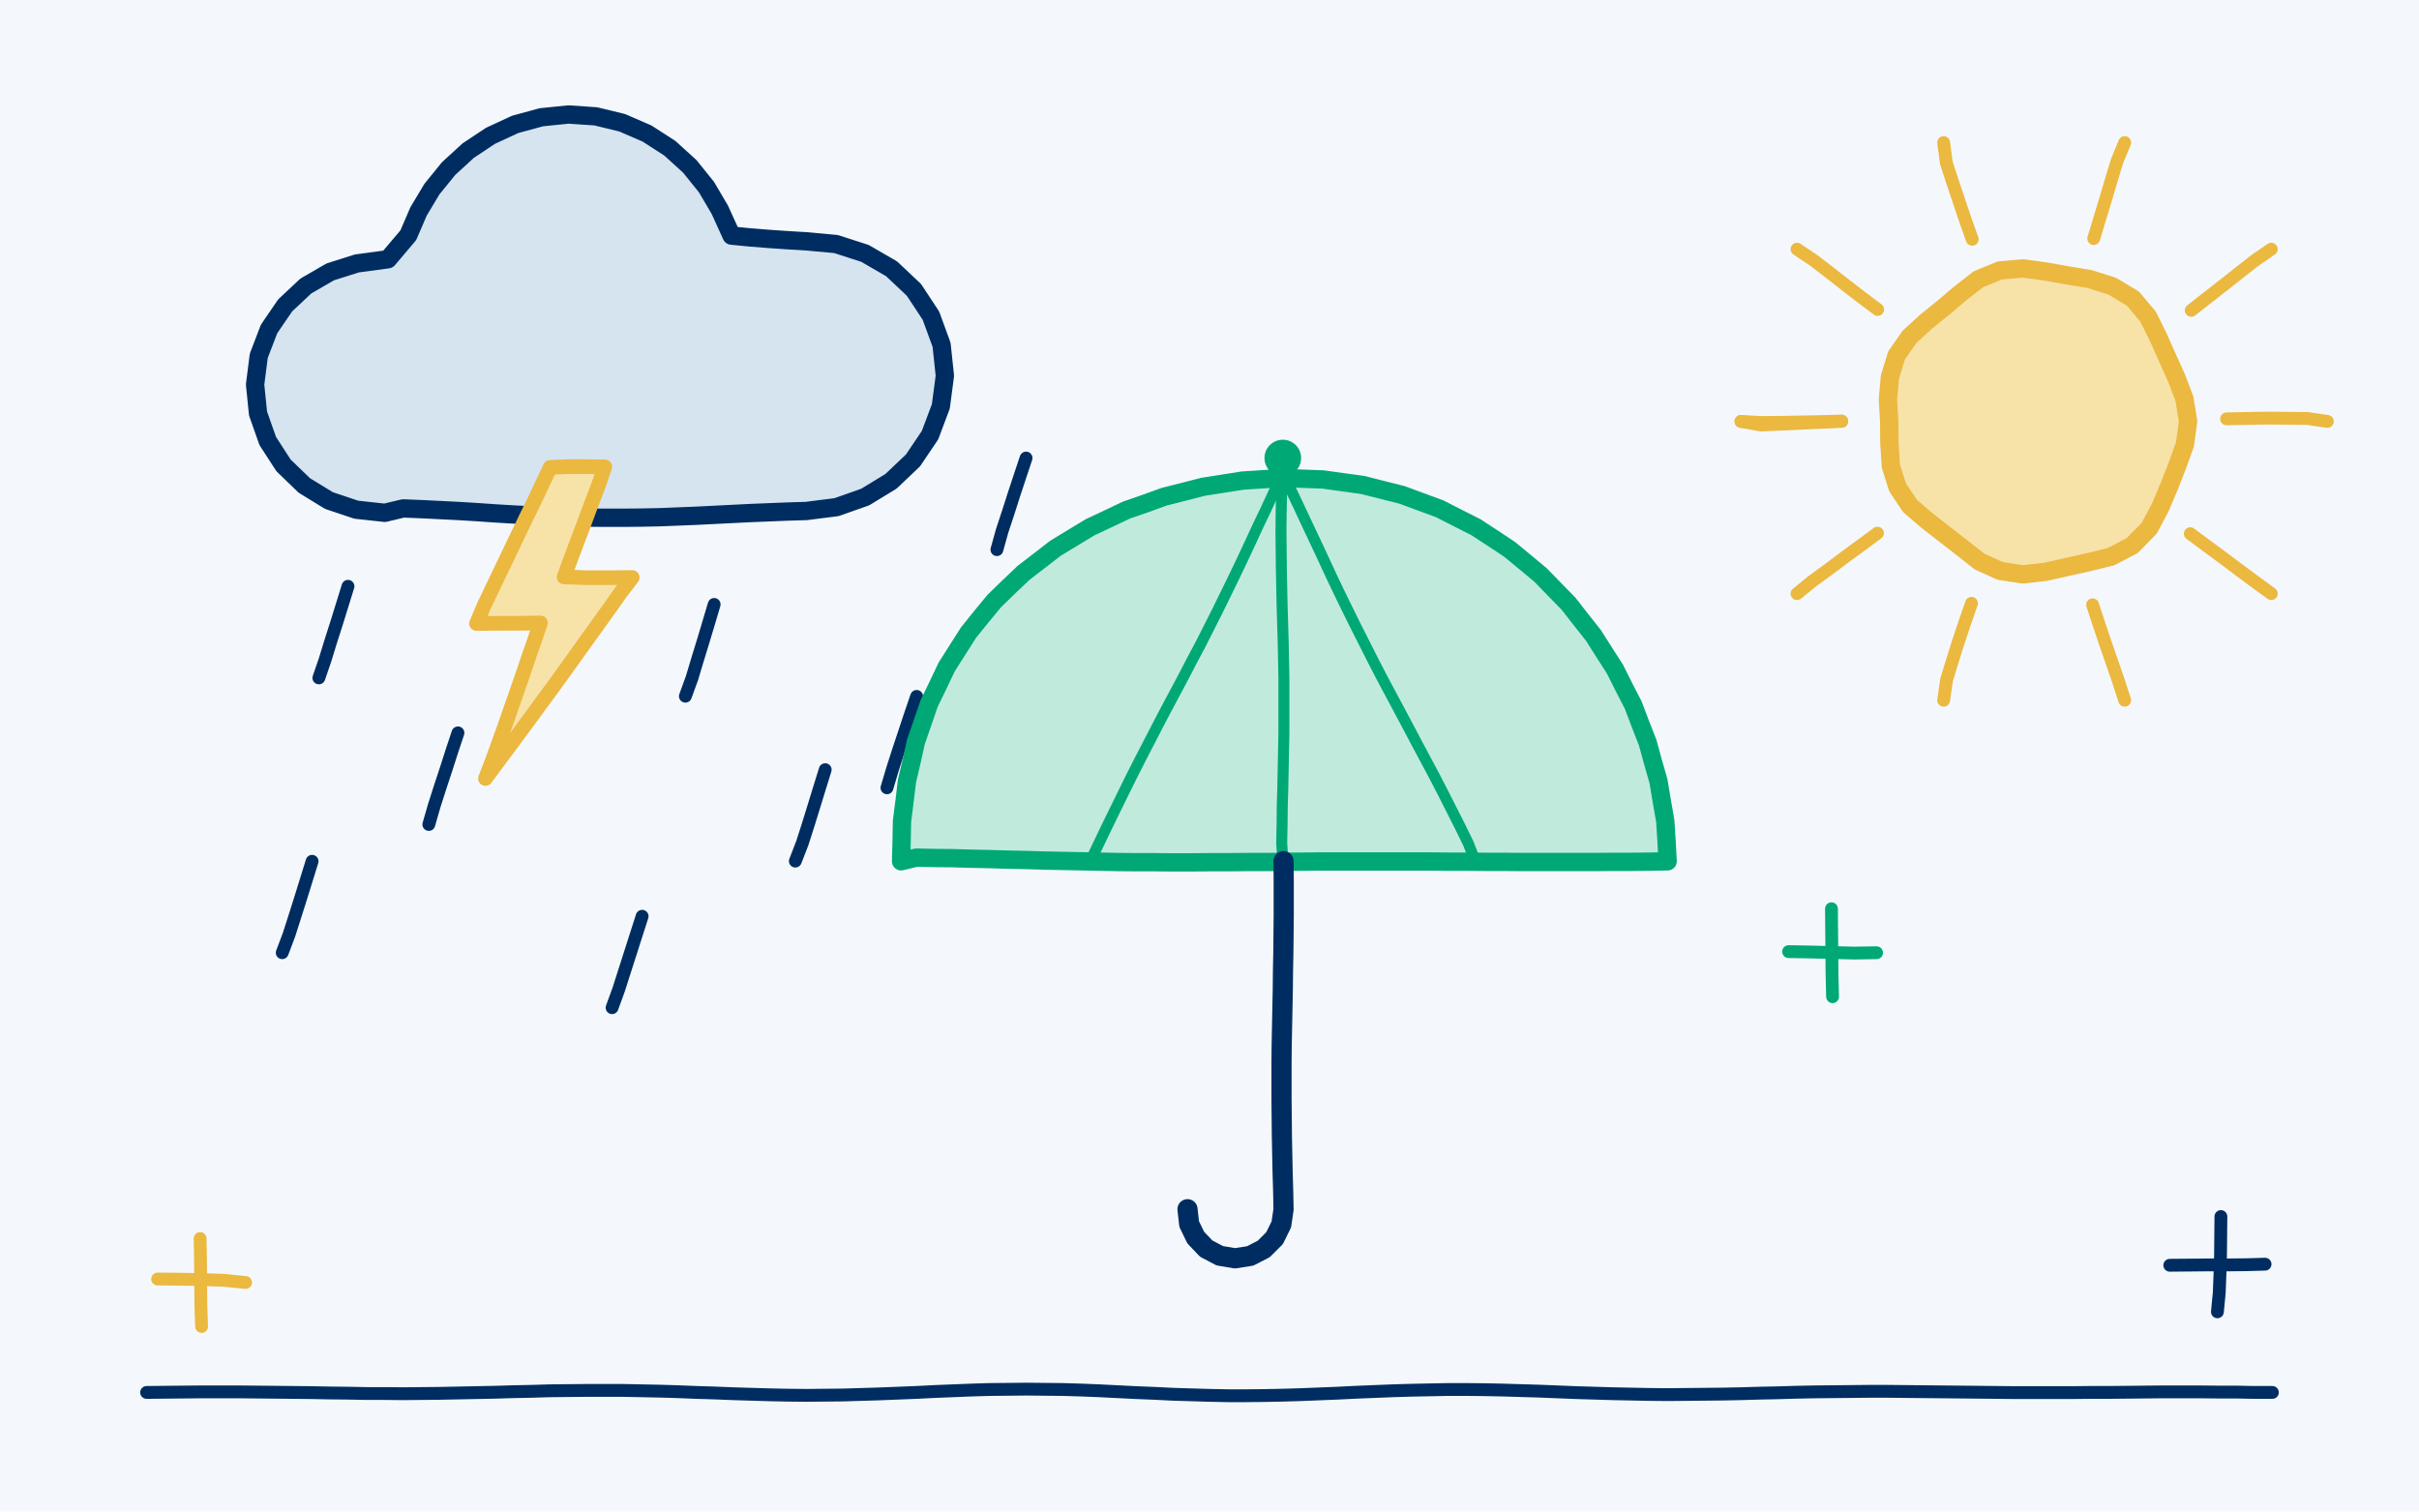
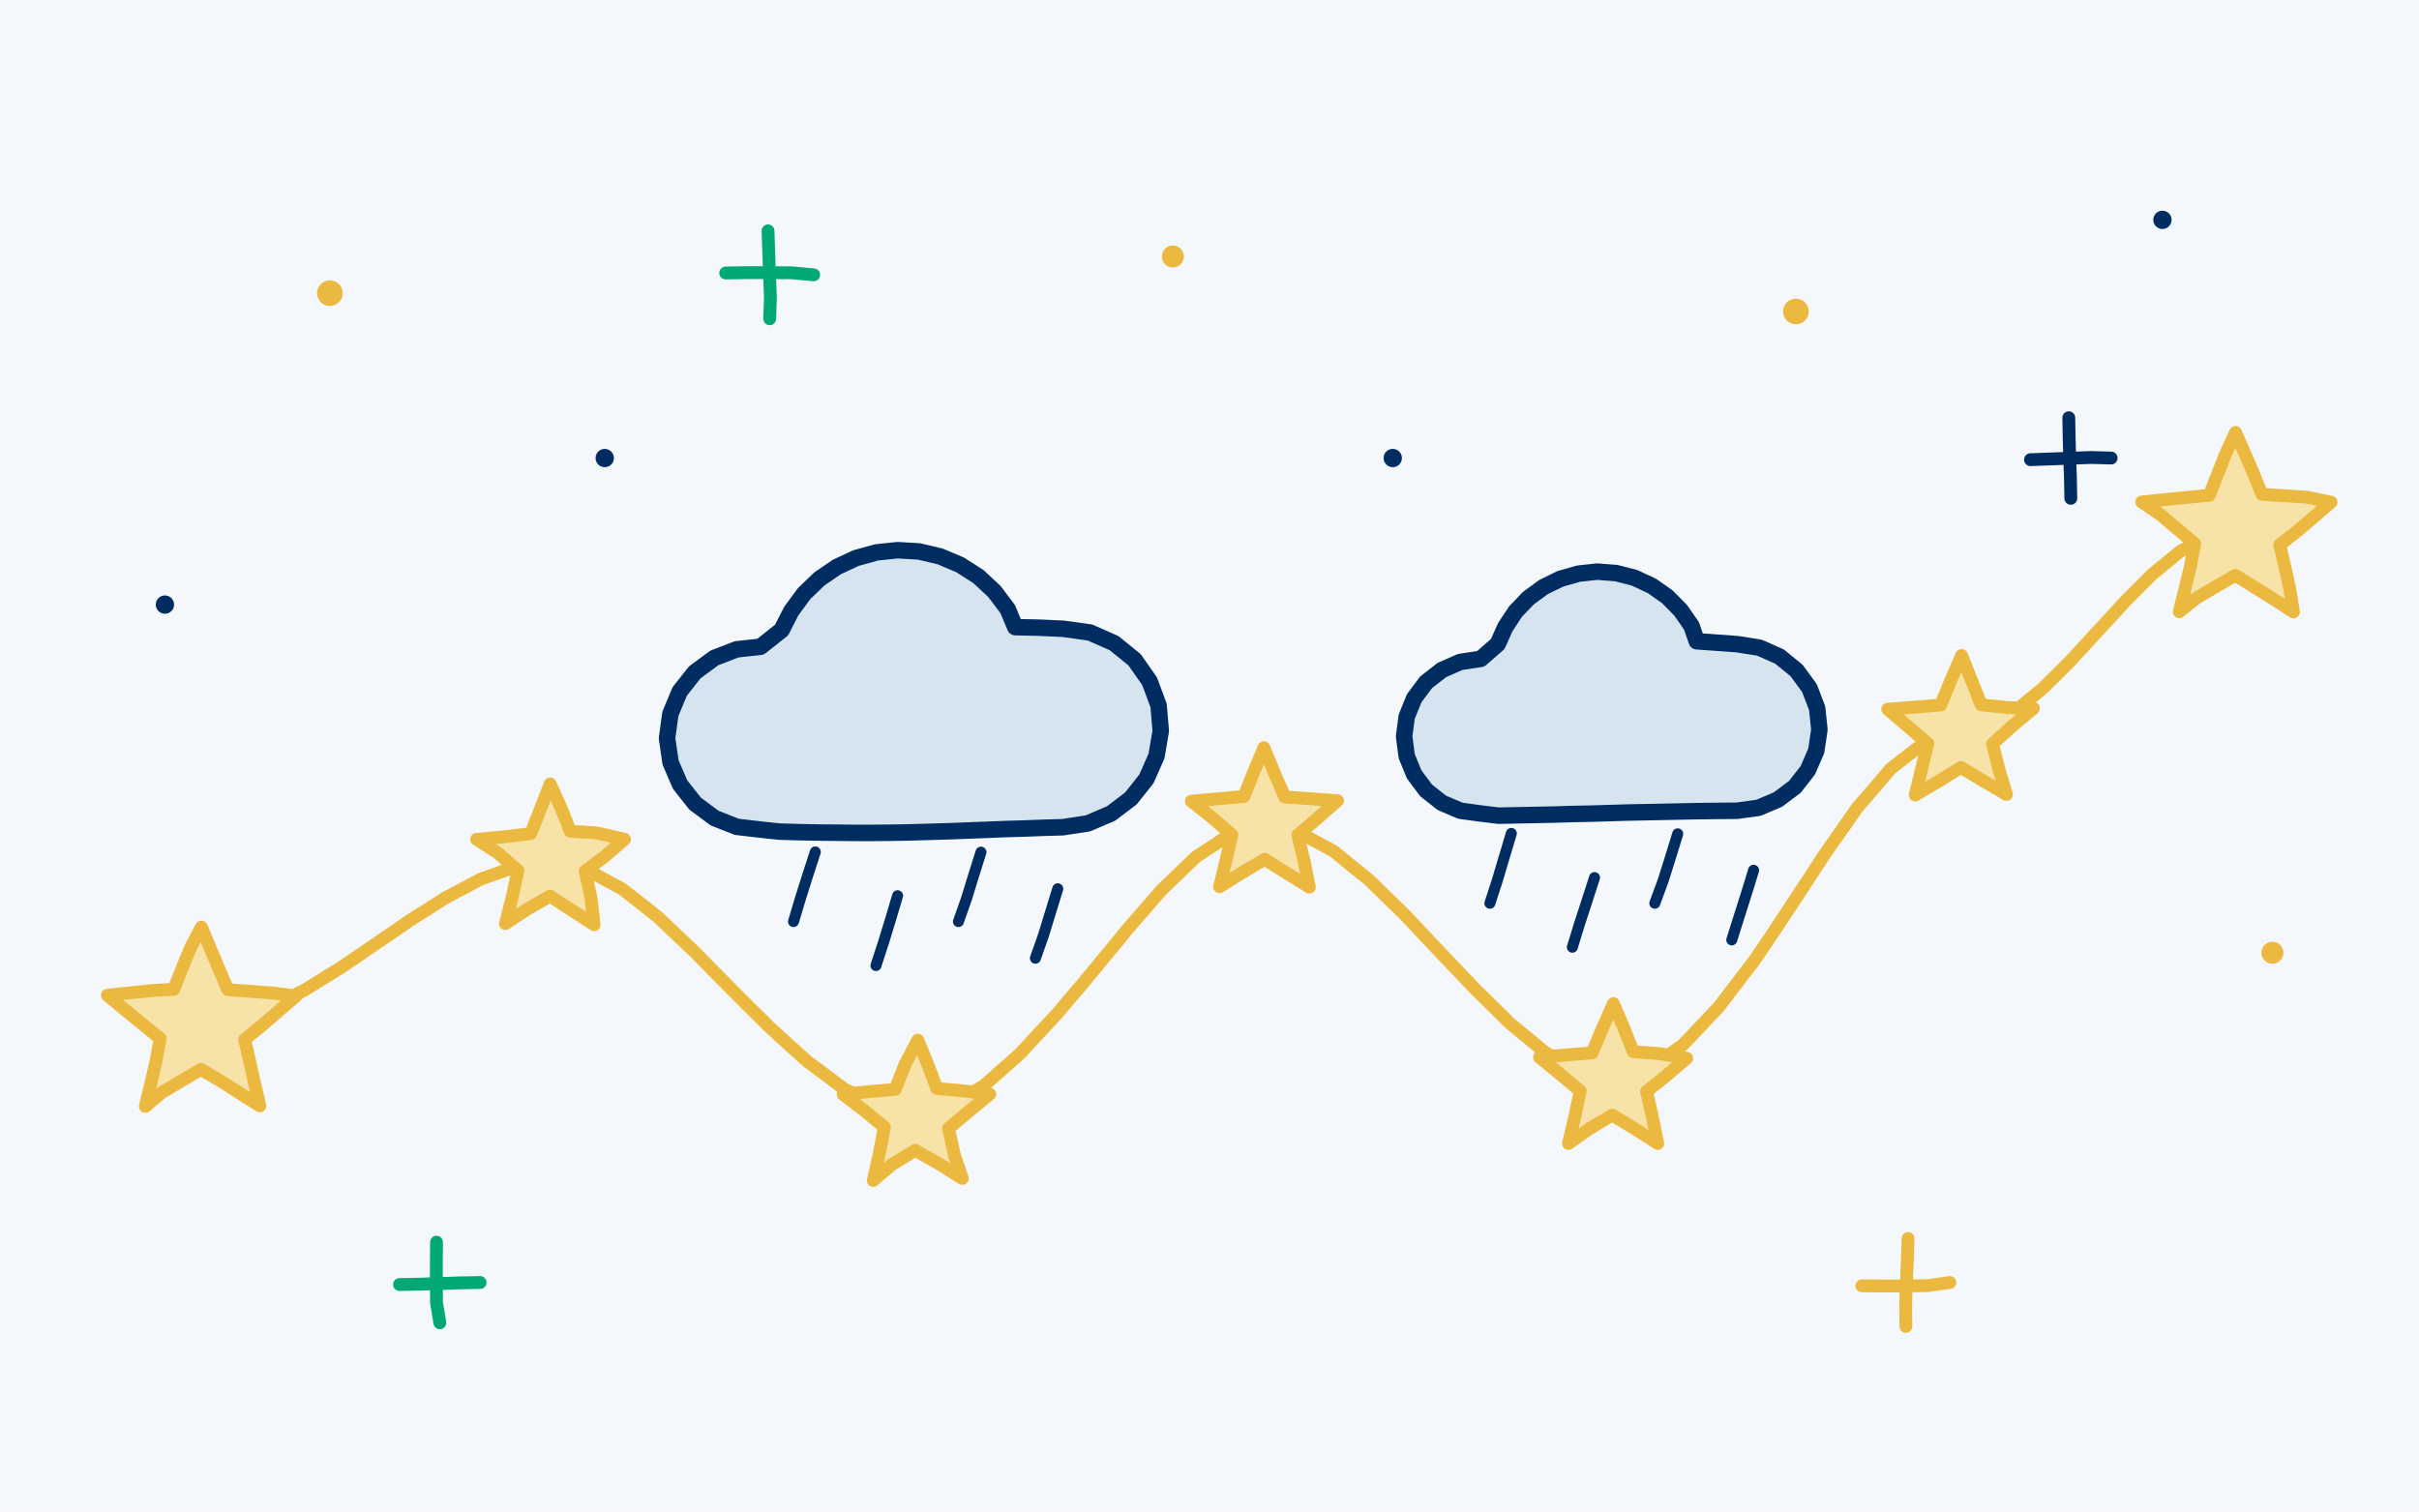
- <svg xmlns="http://www.w3.org/2000/svg" viewBox="0 0 1320 825" role="img" aria-label="A storm cloud and rain on one side, an open umbrella in the middle, and the sun breaking through">
+ <svg xmlns="http://www.w3.org/2000/svg" viewBox="0 0 1320 825" role="img" aria-label="A curving path of gold stars, with storm clouds passing over two of them and the stars continuing on">
  <rect width="1320" height="825" fill="#F4F8FC" />
-   <path d="M210.0,279.9 L194.4,278.2 L179.5,273.2 L166.1,265.0 L154.7,254.0 L146.1,240.7 L140.8,225.7 L139.2,209.9 L141.2,194.2 L146.8,179.6 L155.6,166.7 L166.9,156.1 L180.2,148.4 L194.7,143.8 L211.7,141.5 L222.8,128.4 L228.4,115.4 L235.7,103.2 L244.8,92.0 L255.5,82.2 L267.7,74.1 L281.1,67.9 L295.4,64.0 L310.2,62.5 L325.1,63.5 L339.5,67.0 L353.1,72.9 L365.5,80.9 L376.4,90.8 L385.5,102.1 L392.8,114.5 L399.2,128.6 L409.4,129.6 L419.5,130.4 L429.7,131.1 L439.8,131.7 L456.2,133.2 L472.0,138.3 L486.5,146.7 L498.7,158.2 L508.0,172.3 L513.8,188.2 L515.6,205.1 L513.4,221.8 L507.5,237.5 L498.2,251.3 L486.2,262.7 L472.1,271.3 L456.5,276.8 L440.0,278.9 L430.0,279.2 L420.0,279.6 L410.0,280.0 L400.0,280.5 L390.0,281.0 L380.0,281.5 L370.0,281.9 L360.0,282.3 L350.0,282.5 L340.0,282.6 L330.0,282.6 L320.0,282.5 L310.0,282.2 L300.0,281.8 L290.0,281.3 L280.0,280.8 L270.0,280.2 L260.0,279.5 L250.0,278.9 L240.0,278.4 L230.0,277.9 L220.0,277.5Z" fill="#D6E4F0" stroke="#002D61" stroke-width="10" stroke-linecap="round" stroke-linejoin="round" />
-   <path d="M300.2,255.1 L295.8,264.5 L291.3,274.0 L286.7,283.4 L282.2,292.8 L277.7,302.2 L273.2,311.6 L268.7,321.0 L264.2,330.4 L260.0,340.3 L271.7,340.2 L283.3,340.2 L294.9,340.0 L291.7,349.4 L288.4,358.9 L285.2,368.4 L281.9,377.9 L278.6,387.3 L275.3,396.8 L271.9,406.2 L268.5,415.6 L264.9,424.9 L271.1,416.5 L277.4,408.1 L283.6,399.7 L289.8,391.3 L296.0,382.8 L302.2,374.4 L308.3,365.9 L314.4,357.4 L320.5,348.9 L326.6,340.4 L332.7,331.9 L338.7,323.4 L345.0,315.2 L332.7,315.3 L320.3,315.3 L307.8,314.9 L311.5,304.9 L315.2,295.0 L319.0,285.0 L322.7,275.0 L326.5,265.1 L330.0,254.8 L320.0,254.7 L310.0,254.7Z" fill="#F7E3A8" stroke="#EBB840" stroke-width="8" stroke-linecap="round" stroke-linejoin="round" />
-   <path d="M189.9,320.0 L186.8,330.0 L183.7,340.0 L180.5,350.0 L177.4,360.1 L174.0,370.0" fill="none" stroke="#002D61" stroke-width="7" stroke-linecap="round" stroke-linejoin="round" />
-   <path d="M249.9,400.0 L246.6,409.9 L243.4,419.9 L240.1,429.9 L236.9,439.9 L234.0,450.0" fill="none" stroke="#002D61" stroke-width="7" stroke-linecap="round" stroke-linejoin="round" />
-   <path d="M389.7,329.9 L386.7,340.0 L383.7,350.0 L380.6,360.1 L377.6,370.1 L374.0,380.0" fill="none" stroke="#002D61" stroke-width="7" stroke-linecap="round" stroke-linejoin="round" />
-   <path d="M450.3,420.1 L447.2,430.1 L444.1,440.2 L441.0,450.2 L437.8,460.2 L434.0,470.0" fill="none" stroke="#002D61" stroke-width="7" stroke-linecap="round" stroke-linejoin="round" />
-   <path d="M170.3,470.1 L167.2,480.1 L164.1,490.1 L160.9,500.2 L157.7,510.2 L154.0,520.0" fill="none" stroke="#002D61" stroke-width="7" stroke-linecap="round" stroke-linejoin="round" />
-   <path d="M350.4,500.1 L347.2,510.1 L344.0,520.1 L340.8,530.1 L337.6,540.1 L334.0,550.0" fill="none" stroke="#002D61" stroke-width="7" stroke-linecap="round" stroke-linejoin="round" />
-   <path d="M559.9,250.0 L556.6,259.9 L553.3,269.9 L550.1,279.9 L546.8,289.9 L544.0,300.0" fill="none" stroke="#002D61" stroke-width="7" stroke-linecap="round" stroke-linejoin="round" />
-   <path d="M619.7,329.9 L616.7,340.0 L613.6,350.0 L610.6,360.1 L607.5,370.1 L604.0,380.0" fill="none" stroke="#002D61" stroke-width="7" stroke-linecap="round" stroke-linejoin="round" />
-   <path d="M500.2,380.1 L496.8,390.0 L493.5,400.0 L490.2,409.9 L487.0,419.9 L484.0,430.0" fill="none" stroke="#002D61" stroke-width="7" stroke-linecap="round" stroke-linejoin="round" />
-   <path d="M491.7,470.1 L492.0,459.1 L492.2,448.2 L493.6,437.3 L494.9,426.4 L497.4,415.7 L499.8,404.9 L503.4,394.5 L507.0,384.0 L511.8,374.1 L516.6,364.0 L522.5,354.7 L528.5,345.3 L535.4,336.7 L542.5,328.1 L550.4,320.4 L558.5,312.7 L567.2,306.0 L576.0,299.2 L585.4,293.5 L594.8,287.8 L604.8,283.1 L614.7,278.4 L625.1,274.8 L635.3,271.1 L646.0,268.4 L656.5,265.7 L667.4,264.0 L678.1,262.3 L689.1,261.6 L700.0,260.9 L710.9,261.3 L721.9,261.7 L732.7,263.2 L743.6,264.7 L754.3,267.4 L765.0,270.1 L775.3,273.9 L785.6,277.7 L795.4,282.7 L805.3,287.7 L814.5,293.7 L823.7,299.8 L832.2,306.8 L840.6,313.8 L848.3,321.7 L856.0,329.6 L862.7,338.2 L869.5,346.8 L875.4,356.1 L881.3,365.3 L886.2,375.1 L891.2,384.8 L895.1,395.1 L899.1,405.3 L902.0,415.9 L905.0,426.4 L906.8,437.2 L908.7,448.1 L909.4,459.0 L910.0,470.1 L900.0,470.3 L890.0,470.4 L880.0,470.4 L870.0,470.5 L860.0,470.5 L850.0,470.5 L840.0,470.5 L830.0,470.5 L820.0,470.4 L810.0,470.4 L800.0,470.3 L790.0,470.3 L780.0,470.2 L770.0,470.2 L760.0,470.2 L750.0,470.2 L740.0,470.2 L730.0,470.2 L720.0,470.2 L710.0,470.3 L700.0,470.4 L690.0,470.5 L680.0,470.5 L670.0,470.6 L660.0,470.6 L650.0,470.7 L640.0,470.7 L630.0,470.6 L620.0,470.6 L610.0,470.5 L600.0,470.3 L590.0,470.1 L580.0,469.9 L570.0,469.7 L560.0,469.4 L550.0,469.2 L540.0,468.9 L530.0,468.7 L520.0,468.4 L510.0,468.3 L500.0,468.1Z" fill="#C0EBDC" stroke="#00A876" stroke-width="10" stroke-linecap="round" stroke-linejoin="round" />
-   <path d="M699.4,259.7 L695.0,268.9 L690.7,278.2 L686.3,287.4 L682.0,296.7 L677.7,305.9 L673.3,315.1 L668.8,324.3 L664.3,333.5 L659.7,342.6 L655.1,351.7 L650.3,360.7 L645.6,369.8 L640.8,378.8 L636.0,387.8 L631.3,396.8 L626.6,405.9 L621.9,415.0 L617.3,424.1 L612.8,433.2 L608.3,442.4 L603.8,451.6 L599.4,460.8 L595.0,470.0" fill="none" stroke="#00A876" stroke-width="6" stroke-linecap="round" stroke-linejoin="round" />
-   <path d="M699.6,260.0 L699.3,270.0 L699.1,280.0 L699.0,290.0 L699.1,300.0 L699.2,310.0 L699.4,320.0 L699.6,330.0 L699.9,340.0 L700.2,350.0 L700.4,360.0 L700.6,370.0 L700.6,380.0 L700.6,390.0 L700.6,400.0 L700.4,410.0 L700.2,420.0 L700.0,430.0 L699.7,440.0 L699.6,450.0 L699.4,460.0 L700.0,470.0" fill="none" stroke="#00A876" stroke-width="6" stroke-linecap="round" stroke-linejoin="round" />
-   <path d="M700.7,259.6 L705.1,268.8 L709.5,278.1 L713.8,287.3 L718.2,296.6 L722.5,305.8 L726.8,315.1 L731.2,324.3 L735.7,333.5 L740.2,342.6 L744.8,351.7 L749.4,360.8 L754.1,369.9 L758.9,378.9 L763.7,387.9 L768.5,396.9 L773.3,406.0 L778.1,415.0 L782.9,424.0 L787.6,433.1 L792.2,442.2 L796.8,451.3 L801.3,460.5 L805.0,470.0" fill="none" stroke="#00A876" stroke-width="6" stroke-linecap="round" stroke-linejoin="round" />
-   <path d="M700.4,470.0 L700.5,480.0 L700.5,490.0 L700.5,500.0 L700.4,510.0 L700.3,520.0 L700.1,530.0 L700.0,540.0 L699.8,550.0 L699.6,560.0 L699.4,570.0 L699.3,580.0 L699.3,590.0 L699.3,600.0 L699.4,610.0 L699.5,620.0 L699.7,630.0 L699.9,640.0 L700.2,650.0 L700.4,660.1 L699.2,668.3 L695.5,675.8 L689.6,681.7 L682.2,685.5 L673.9,686.8 L665.6,685.4 L658.2,681.5 L652.5,675.5 L648.9,668.1 L648.0,660.0" fill="none" stroke="#002D61" stroke-width="11" stroke-linecap="round" stroke-linejoin="round" />
-   <circle cx="700" cy="250" r="10" fill="#00A876" />
-   <path d="M1005.0,229.8 L994.0,230.1 L983.0,230.3 L972.0,230.5 L961.0,230.6 L950.0,230.0" fill="none" stroke="#EBB840" stroke-width="7" stroke-linecap="round" stroke-linejoin="round" />
-   <path d="M1024.6,168.9 L1015.8,162.3 L1007.1,155.6 L998.4,148.8 L989.7,142.1 L980.6,136.0" fill="none" stroke="#EBB840" stroke-width="7" stroke-linecap="round" stroke-linejoin="round" />
-   <path d="M1076.2,130.6 L1072.5,120.2 L1069.0,109.8 L1065.5,99.4 L1062.1,88.9 L1060.6,77.8" fill="none" stroke="#EBB840" stroke-width="7" stroke-linecap="round" stroke-linejoin="round" />
-   <path d="M1142.5,130.2 L1145.7,119.6 L1148.9,109.1 L1152.0,98.6 L1155.2,88.0 L1159.4,77.8" fill="none" stroke="#EBB840" stroke-width="7" stroke-linecap="round" stroke-linejoin="round" />
-   <path d="M1195.7,169.4 L1204.4,162.6 L1213.1,155.8 L1221.7,149.0 L1230.4,142.2 L1239.4,136.0" fill="none" stroke="#EBB840" stroke-width="7" stroke-linecap="round" stroke-linejoin="round" />
-   <path d="M1215.0,228.6 L1226.0,228.4 L1237.0,228.2 L1248.0,228.3 L1259.0,228.4 L1270.0,230.0" fill="none" stroke="#EBB840" stroke-width="7" stroke-linecap="round" stroke-linejoin="round" />
-   <path d="M1195.2,291.3 L1204.1,297.9 L1212.9,304.4 L1221.7,311.0 L1230.6,317.6 L1239.4,324.0" fill="none" stroke="#EBB840" stroke-width="7" stroke-linecap="round" stroke-linejoin="round" />
-   <path d="M1141.9,330.1 L1145.3,340.5 L1148.8,350.9 L1152.4,361.3 L1156.0,371.7 L1159.4,382.2" fill="none" stroke="#EBB840" stroke-width="7" stroke-linecap="round" stroke-linejoin="round" />
-   <path d="M1075.8,329.3 L1072.2,339.7 L1068.7,350.1 L1065.4,360.6 L1062.2,371.1 L1060.6,382.2" fill="none" stroke="#EBB840" stroke-width="7" stroke-linecap="round" stroke-linejoin="round" />
-   <path d="M1024.5,291.0 L1015.7,297.5 L1006.8,304.0 L998.0,310.6 L989.1,317.1 L980.6,324.0" fill="none" stroke="#EBB840" stroke-width="7" stroke-linecap="round" stroke-linejoin="round" />
-   <path d="M1005.0,230.0 L994.0,230.5 L983.0,231.0 L972.0,231.5 L961.0,232.0 L950.0,230.0" fill="none" stroke="#EBB840" stroke-width="7" stroke-linecap="round" stroke-linejoin="round" />
-   <path d="M1194.0,230.0 L1192.3,242.5 L1188.1,254.2 L1183.7,265.4 L1178.9,276.8 L1172.8,288.3 L1163.5,297.8 L1152.0,303.8 L1139.9,306.8 L1128.2,309.4 L1116.2,312.1 L1103.7,313.5 L1091.4,311.6 L1080.2,306.5 L1070.4,298.8 L1061.0,291.5 L1051.5,284.1 L1042.3,276.2 L1035.5,266.1 L1031.8,254.4 L1031.0,242.0 L1030.9,230.0 L1030.2,217.9 L1031.3,205.7 L1034.9,194.0 L1042.0,183.8 L1051.1,175.5 L1060.5,167.9 L1069.7,160.1 L1079.6,152.4 L1091.3,147.6 L1104.0,146.5 L1116.3,148.2 L1128.1,150.3 L1140.3,152.3 L1152.6,156.2 L1163.9,163.0 L1172.2,172.9 L1177.7,184.0 L1182.6,195.0 L1187.6,206.1 L1192.0,217.6Z" fill="#F7E3A8" stroke="#EBB840" stroke-width="10" stroke-linecap="round" stroke-linejoin="round" />
-   <path d="M976.0,519.4 L988.0,519.6 L1000.0,519.9 L1012.0,520.2 L1024.0,520.0" fill="none" stroke="#00A876" stroke-width="7" stroke-linecap="round" stroke-linejoin="round" />
-   <path d="M999.4,496.0 L999.5,508.0 L999.6,520.0 L999.7,532.0 L1000.0,544.0" fill="none" stroke="#00A876" stroke-width="7" stroke-linecap="round" stroke-linejoin="round" />
-   <path d="M1184.0,690.6 L1194.4,690.5 L1204.8,690.4 L1215.2,690.4 L1225.6,690.3 L1236.0,690.0" fill="none" stroke="#002D61" stroke-width="7" stroke-linecap="round" stroke-linejoin="round" />
-   <path d="M1211.9,664.0 L1211.8,674.4 L1211.7,684.8 L1211.4,695.2 L1211.0,705.6 L1210.0,716.0" fill="none" stroke="#002D61" stroke-width="7" stroke-linecap="round" stroke-linejoin="round" />
-   <path d="M86.0,698.1 L98.0,698.2 L110.0,698.4 L122.0,698.8 L134.0,700.0" fill="none" stroke="#EBB840" stroke-width="7" stroke-linecap="round" stroke-linejoin="round" />
-   <path d="M109.2,676.0 L109.4,688.0 L109.5,700.0 L109.6,712.0 L110.0,724.0" fill="none" stroke="#EBB840" stroke-width="7" stroke-linecap="round" stroke-linejoin="round" />
-   <path d="M80.0,760.0 L90.0,759.9 L100.0,759.8 L110.0,759.7 L120.0,759.7 L130.0,759.7 L140.0,759.8 L150.0,759.9 L160.0,760.0 L170.0,760.1 L180.0,760.3 L190.0,760.4 L200.0,760.6 L210.0,760.6 L220.0,760.7 L230.0,760.6 L240.0,760.5 L250.0,760.3 L260.0,760.1 L270.0,759.9 L280.0,759.6 L290.0,759.4 L300.0,759.1 L310.0,759.0 L320.0,758.9 L330.0,758.9 L340.0,758.9 L350.0,759.1 L360.0,759.3 L370.0,759.6 L380.0,760.0 L390.0,760.3 L400.0,760.7 L410.0,761.0 L420.0,761.3 L430.0,761.5 L440.0,761.6 L450.0,761.5 L460.0,761.4 L470.0,761.1 L480.0,760.8 L490.0,760.4 L500.0,760.0 L510.0,759.5 L520.0,759.1 L530.0,758.7 L540.0,758.4 L550.0,758.3 L560.0,758.2 L570.0,758.3 L580.0,758.4 L590.0,758.7 L600.0,759.1 L610.0,759.6 L620.0,760.1 L630.0,760.5 L640.0,761.0 L650.0,761.3 L660.0,761.6 L670.0,761.8 L680.0,761.8 L690.0,761.7 L700.0,761.5 L710.0,761.2 L720.0,760.8 L730.0,760.4 L740.0,759.9 L750.0,759.5 L760.0,759.1 L770.0,758.8 L780.0,758.6 L790.0,758.4 L800.0,758.4 L810.0,758.5 L820.0,758.7 L830.0,759.0 L840.0,759.3 L850.0,759.7 L860.0,760.1 L870.0,760.4 L880.0,760.7 L890.0,760.9 L900.0,761.1 L910.0,761.2 L920.0,761.1 L930.0,761.0 L940.0,760.9 L950.0,760.7 L960.0,760.4 L970.0,760.2 L980.0,759.9 L990.0,759.7 L1000.0,759.6 L1010.0,759.5 L1020.0,759.4 L1030.0,759.4 L1040.0,759.5 L1050.0,759.6 L1060.0,759.7 L1070.0,759.8 L1080.0,759.9 L1090.0,760.0 L1100.0,760.1 L1110.0,760.1 L1120.0,760.1 L1130.0,760.1 L1140.0,760.0 L1150.0,760.0 L1160.0,759.9 L1170.0,759.8 L1180.0,759.7 L1190.0,759.7 L1200.0,759.7 L1210.0,759.8 L1220.0,759.8 L1230.0,760.0 L1240.0,760.0" fill="none" stroke="#002D61" stroke-width="7" stroke-linecap="round" stroke-linejoin="round" />
+   <path d="M109.9,558.9 L128.6,556.5 L138.2,553.1 L147.6,549.9 L157.2,545.0 L166.7,540.1 L176.3,534.1 L185.9,528.2 L195.5,521.7 L205.1,515.1 L214.7,508.6 L224.2,502.0 L233.8,496.0 L243.3,489.9 L252.8,484.9 L262.2,479.9 L271.7,476.5 L281.1,473.1 L299.9,470.6 L309.9,472.6 L319.7,474.5 L329.7,479.9 L339.5,485.2 L349.5,493.0 L359.4,500.9 L369.4,510.4 L379.4,519.9 L389.5,530.2 L399.6,540.4 L409.8,550.6 L420.0,560.7 L430.2,570.0 L440.4,579.2 L450.6,586.8 L460.6,594.3 L470.7,599.4 L480.3,604.4 L490.3,606.3 L499.6,608.2 L518.1,604.1 L527.7,598.1 L537.1,592.4 L546.9,583.7 L556.6,575.1 L566.4,564.5 L576.3,553.9 L582.8,546.2 L589.4,538.5 L595.9,530.7 L602.3,522.9 L608.8,515.1 L615.1,507.3 L624.6,496.4 L634.0,485.6 L643.4,476.6 L652.6,467.7 L662.1,461.5 L671.2,455.4 L689.9,450.7 L708.8,454.3 L718.3,459.5 L727.9,464.7 L737.4,472.5 L747.0,480.2 L756.6,489.6 L766.3,499.0 L775.9,509.2 L785.6,519.5 L795.3,529.7 L804.9,539.8 L814.5,549.2 L824.0,558.6 L833.5,566.4 L842.8,574.1 L852.2,579.4 L861.3,584.7 L879.7,589.0 L898.7,584.3 L908.4,577.4 L918.2,570.4 L928.0,560.1 L937.9,549.6 L944.4,541.1 L950.9,532.6 L957.4,524.1 L963.8,514.7 L970.1,505.3 L976.3,495.9 L982.5,486.4 L988.7,477.0 L994.8,467.5 L1001.0,458.7 L1007.1,450.0 L1013.2,441.2 L1022.5,430.4 L1031.8,419.5 L1041.2,412.2 L1050.9,404.8 L1069.9,399.4 L1084.7,396.4 L1099.6,388.1 L1114.6,375.8 L1122.1,368.4 L1129.6,360.9 L1137.1,352.8 L1144.6,344.6 L1152.1,336.5 L1159.6,328.3 L1167.1,320.8 L1174.6,313.3 L1189.7,300.9 L1204.9,292.6 L1220.0,290.0" fill="none" stroke="#EBB840" stroke-width="7" stroke-linecap="round" stroke-linejoin="round" />
+   <path d="M109.9,506.0 L114.7,517.5 L119.5,528.9 L124.3,540.2 L136.7,541.1 L149.0,542.0 L161.6,543.6 L152.2,551.7 L142.8,559.8 L133.5,567.4 L136.3,579.5 L139.0,591.6 L141.8,603.6 L131.3,597.0 L120.9,590.3 L109.6,583.7 L98.9,590.0 L88.3,596.3 L79.3,603.9 L82.2,591.9 L85.0,579.8 L87.4,566.9 L77.8,559.0 L68.2,551.2 L58.6,543.2 L71.0,541.9 L83.3,540.6 L94.8,540.0 L99.4,528.4 L104.1,517.0Z" fill="#F7E3A8" stroke="#EBB840" stroke-width="7" stroke-linecap="round" stroke-linejoin="round" />
+   <path d="M300.2,427.9 L306.2,441.1 L311.2,453.7 L325.6,454.6 L340.8,458.1 L329.9,467.5 L319.3,475.5 L322.4,489.6 L324.2,504.7 L312.1,496.9 L300.1,489.1 L287.6,496.3 L275.8,504.1 L279.4,490.1 L282.6,475.1 L271.7,465.6 L260.1,458.1 L274.5,456.8 L289.6,455.0 L294.9,441.6Z" fill="#F7E3A8" stroke="#EBB840" stroke-width="7" stroke-linecap="round" stroke-linejoin="round" />
+   <path d="M500.8,567.7 L506.3,581.1 L511.2,594.1 L525.6,595.4 L540.1,597.2 L528.9,606.4 L517.6,615.9 L520.7,630.1 L525.1,643.2 L512.9,635.5 L499.4,627.9 L487.0,635.4 L476.5,644.3 L479.7,630.2 L482.6,615.2 L471.4,606.0 L460.1,597.3 L474.5,595.8 L488.5,594.6 L493.8,581.1Z" fill="#F7E3A8" stroke="#EBB840" stroke-width="7" stroke-linecap="round" stroke-linejoin="round" />
+   <path d="M689.7,408.1 L695.2,421.5 L701.1,435.0 L715.5,436.0 L729.9,437.0 L719.0,446.5 L708.2,455.8 L711.6,469.8 L714.5,484.2 L702.2,476.6 L690.1,469.0 L677.6,476.4 L665.5,484.0 L668.9,470.0 L672.2,455.6 L661.3,446.2 L650.1,437.3 L664.5,436.0 L678.8,434.7 L684.2,421.2Z" fill="#F7E3A8" stroke="#EBB840" stroke-width="7" stroke-linecap="round" stroke-linejoin="round" />
+   <path d="M880.4,547.8 L886.1,561.1 L891.2,574.0 L905.6,575.1 L920.4,577.6 L909.4,587.0 L898.5,595.7 L901.7,609.8 L904.6,624.1 L892.4,616.3 L879.8,608.6 L867.4,616.0 L855.9,624.1 L859.2,610.0 L862.3,595.5 L851.2,586.2 L840.1,577.1 L854.5,575.8 L868.8,574.7 L874.4,561.3Z" fill="#F7E3A8" stroke="#EBB840" stroke-width="7" stroke-linecap="round" stroke-linejoin="round" />
+   <path d="M1070.4,357.8 L1075.8,371.3 L1081.1,384.7 L1095.5,386.2 L1109.6,386.6 L1098.5,395.9 L1087.3,406.0 L1090.8,420.0 L1094.9,433.6 L1082.4,426.3 L1070.0,418.9 L1057.7,426.5 L1045.1,433.9 L1048.5,419.9 L1052.0,405.9 L1041.0,396.4 L1030.1,387.1 L1044.5,386.0 L1059.0,384.8 L1064.5,371.4Z" fill="#F7E3A8" stroke="#EBB840" stroke-width="7" stroke-linecap="round" stroke-linejoin="round" />
+   <path d="M1219.9,236.0 L1224.9,247.4 L1229.8,258.8 L1234.3,269.8 L1246.7,270.6 L1259.1,271.4 L1272.0,274.1 L1262.6,282.2 L1253.2,290.2 L1244.0,297.3 L1246.8,309.4 L1249.5,321.5 L1251.5,334.0 L1241.1,327.3 L1230.6,320.7 L1219.8,314.0 L1209.1,320.2 L1198.4,326.5 L1189.2,333.9 L1192.2,321.9 L1195.1,309.8 L1197.6,296.7 L1188.1,288.7 L1178.6,280.7 L1168.7,274.0 L1181.0,272.7 L1193.4,271.5 L1205.6,270.3 L1210.1,258.8 L1214.7,247.2Z" fill="#F7E3A8" stroke="#EBB840" stroke-width="7" stroke-linecap="round" stroke-linejoin="round" />
+   <path d="M415.0,452.8 L402.1,451.3 L389.9,446.5 L379.3,438.6 L371.1,428.2 L365.9,416.1 L364.0,402.9 L365.8,389.7 L370.9,377.4 L379.1,367.0 L389.8,359.1 L402.0,354.4 L415.0,353.0 L426.5,343.9 L431.8,333.5 L438.7,324.1 L447.1,316.0 L456.6,309.5 L467.1,304.6 L478.3,301.5 L489.9,300.3 L501.5,301.0 L513.0,303.7 L523.9,308.3 L533.9,314.7 L542.7,322.9 L549.9,332.5 L554.0,342.3 L567.0,342.6 L580.2,343.2 L594.7,345.2 L607.9,351.0 L619.1,360.1 L627.3,371.8 L632.2,385.0 L633.4,398.9 L631.1,412.6 L625.6,425.1 L617.1,435.8 L606.3,444.0 L593.7,449.4 L580.0,451.5 L569.7,451.8 L559.4,452.2 L549.1,452.5 L538.8,452.9 L528.4,453.3 L518.1,453.7 L507.8,454.0 L497.5,454.3 L487.2,454.5 L476.9,454.6 L466.6,454.6 L456.2,454.5 L445.9,454.4 L435.6,454.2 L425.3,453.9Z" fill="#D6E4F0" stroke="#002D61" stroke-width="9" stroke-linecap="round" stroke-linejoin="round" />
+   <path d="M444.9,465.0 L440.8,477.6 L436.8,490.3 L433.0,503.0" fill="none" stroke="#002D61" stroke-width="6" stroke-linecap="round" stroke-linejoin="round" />
+   <path d="M489.8,488.9 L486.0,501.7 L482.1,514.4 L478.0,527.0" fill="none" stroke="#002D61" stroke-width="6" stroke-linecap="round" stroke-linejoin="round" />
+   <path d="M535.3,465.1 L531.3,477.8 L527.4,490.5 L523.0,503.0" fill="none" stroke="#002D61" stroke-width="6" stroke-linecap="round" stroke-linejoin="round" />
+   <path d="M577.2,485.1 L573.3,497.8 L569.4,510.5 L565.0,523.0" fill="none" stroke="#002D61" stroke-width="6" stroke-linecap="round" stroke-linejoin="round" />
+   <path d="M807.8,444.0 L796.9,442.5 L786.8,438.2 L778.2,431.4 L771.7,422.7 L767.6,412.7 L766.2,401.9 L767.6,391.2 L771.7,381.1 L778.2,372.4 L786.8,365.7 L796.8,361.3 L808.0,359.6 L817.3,351.5 L821.4,342.3 L827.0,333.8 L834.0,326.5 L842.3,320.4 L851.5,315.9 L861.4,313.1 L871.6,312.0 L881.9,312.8 L892.0,315.4 L901.4,319.8 L909.8,325.7 L917.1,333.1 L923.0,341.6 L925.9,350.0 L937.0,350.8 L948.1,351.6 L960.1,353.5 L971.1,358.4 L980.4,366.0 L987.4,375.6 L991.6,386.6 L992.8,398.3 L991.1,409.8 L986.5,420.4 L979.4,429.5 L970.2,436.4 L959.6,440.9 L948.0,442.5 L938.0,442.6 L928.0,442.7 L917.9,442.9 L907.9,443.1 L897.9,443.3 L887.9,443.5 L877.9,443.8 L867.9,444.1 L857.8,444.3 L847.8,444.6 L837.8,444.8 L827.8,445.0 L817.8,445.2Z" fill="#D6E4F0" stroke="#002D61" stroke-width="9" stroke-linecap="round" stroke-linejoin="round" />
+   <path d="M824.7,454.9 L820.9,467.6 L817.1,480.4 L813.0,493.0" fill="none" stroke="#002D61" stroke-width="6" stroke-linecap="round" stroke-linejoin="round" />
+   <path d="M870.1,479.0 L866.0,491.7 L861.9,504.3 L858.0,517.0" fill="none" stroke="#002D61" stroke-width="6" stroke-linecap="round" stroke-linejoin="round" />
+   <path d="M915.5,455.1 L911.6,467.8 L907.6,480.5 L903.0,493.0" fill="none" stroke="#002D61" stroke-width="6" stroke-linecap="round" stroke-linejoin="round" />
+   <path d="M956.9,475.0 L953.0,487.7 L949.0,500.3 L945.0,513.0" fill="none" stroke="#002D61" stroke-width="6" stroke-linecap="round" stroke-linejoin="round" />
+   <circle cx="180" cy="160" r="7" fill="#EBB840" />
+   <circle cx="330" cy="250" r="5" fill="#002D61" />
+   <circle cx="640" cy="140" r="6" fill="#EBB840" />
+   <circle cx="760" cy="250" r="5" fill="#002D61" />
+   <circle cx="980" cy="170" r="7" fill="#EBB840" />
+   <circle cx="1180" cy="120" r="5" fill="#002D61" />
+   <circle cx="1240" cy="520" r="6" fill="#EBB840" />
+   <circle cx="90" cy="330" r="5" fill="#002D61" />
+   <path d="M396.0,149.0 L408.0,148.8 L420.0,148.8 L432.0,148.9 L444.0,150.0" fill="none" stroke="#00A876" stroke-width="7" stroke-linecap="round" stroke-linejoin="round" />
+   <path d="M419.1,126.0 L419.5,138.0 L419.9,150.0 L420.4,162.0 L420.0,174.0" fill="none" stroke="#00A876" stroke-width="7" stroke-linecap="round" stroke-linejoin="round" />
+   <path d="M1108.0,250.9 L1119.0,250.5 L1130.0,250.1 L1141.0,249.7 L1152.0,250.0" fill="none" stroke="#002D61" stroke-width="7" stroke-linecap="round" stroke-linejoin="round" />
+   <path d="M1128.9,228.0 L1129.1,239.0 L1129.4,250.0 L1129.8,261.0 L1130.0,272.0" fill="none" stroke="#002D61" stroke-width="7" stroke-linecap="round" stroke-linejoin="round" />
+   <path d="M218.0,701.1 L229.0,700.9 L240.0,700.6 L251.0,700.2 L262.0,700.0" fill="none" stroke="#00A876" stroke-width="7" stroke-linecap="round" stroke-linejoin="round" />
+   <path d="M238.2,678.0 L238.1,689.0 L238.1,700.0 L238.2,711.0 L240.0,722.0" fill="none" stroke="#00A876" stroke-width="7" stroke-linecap="round" stroke-linejoin="round" />
+   <path d="M1016.0,701.8 L1028.0,701.9 L1040.0,701.9 L1052.0,701.7 L1064.0,700.0" fill="none" stroke="#EBB840" stroke-width="7" stroke-linecap="round" stroke-linejoin="round" />
+   <path d="M1041.2,676.0 L1040.8,688.0 L1040.3,700.0 L1039.9,712.0 L1040.0,724.0" fill="none" stroke="#EBB840" stroke-width="7" stroke-linecap="round" stroke-linejoin="round" />
</svg>
